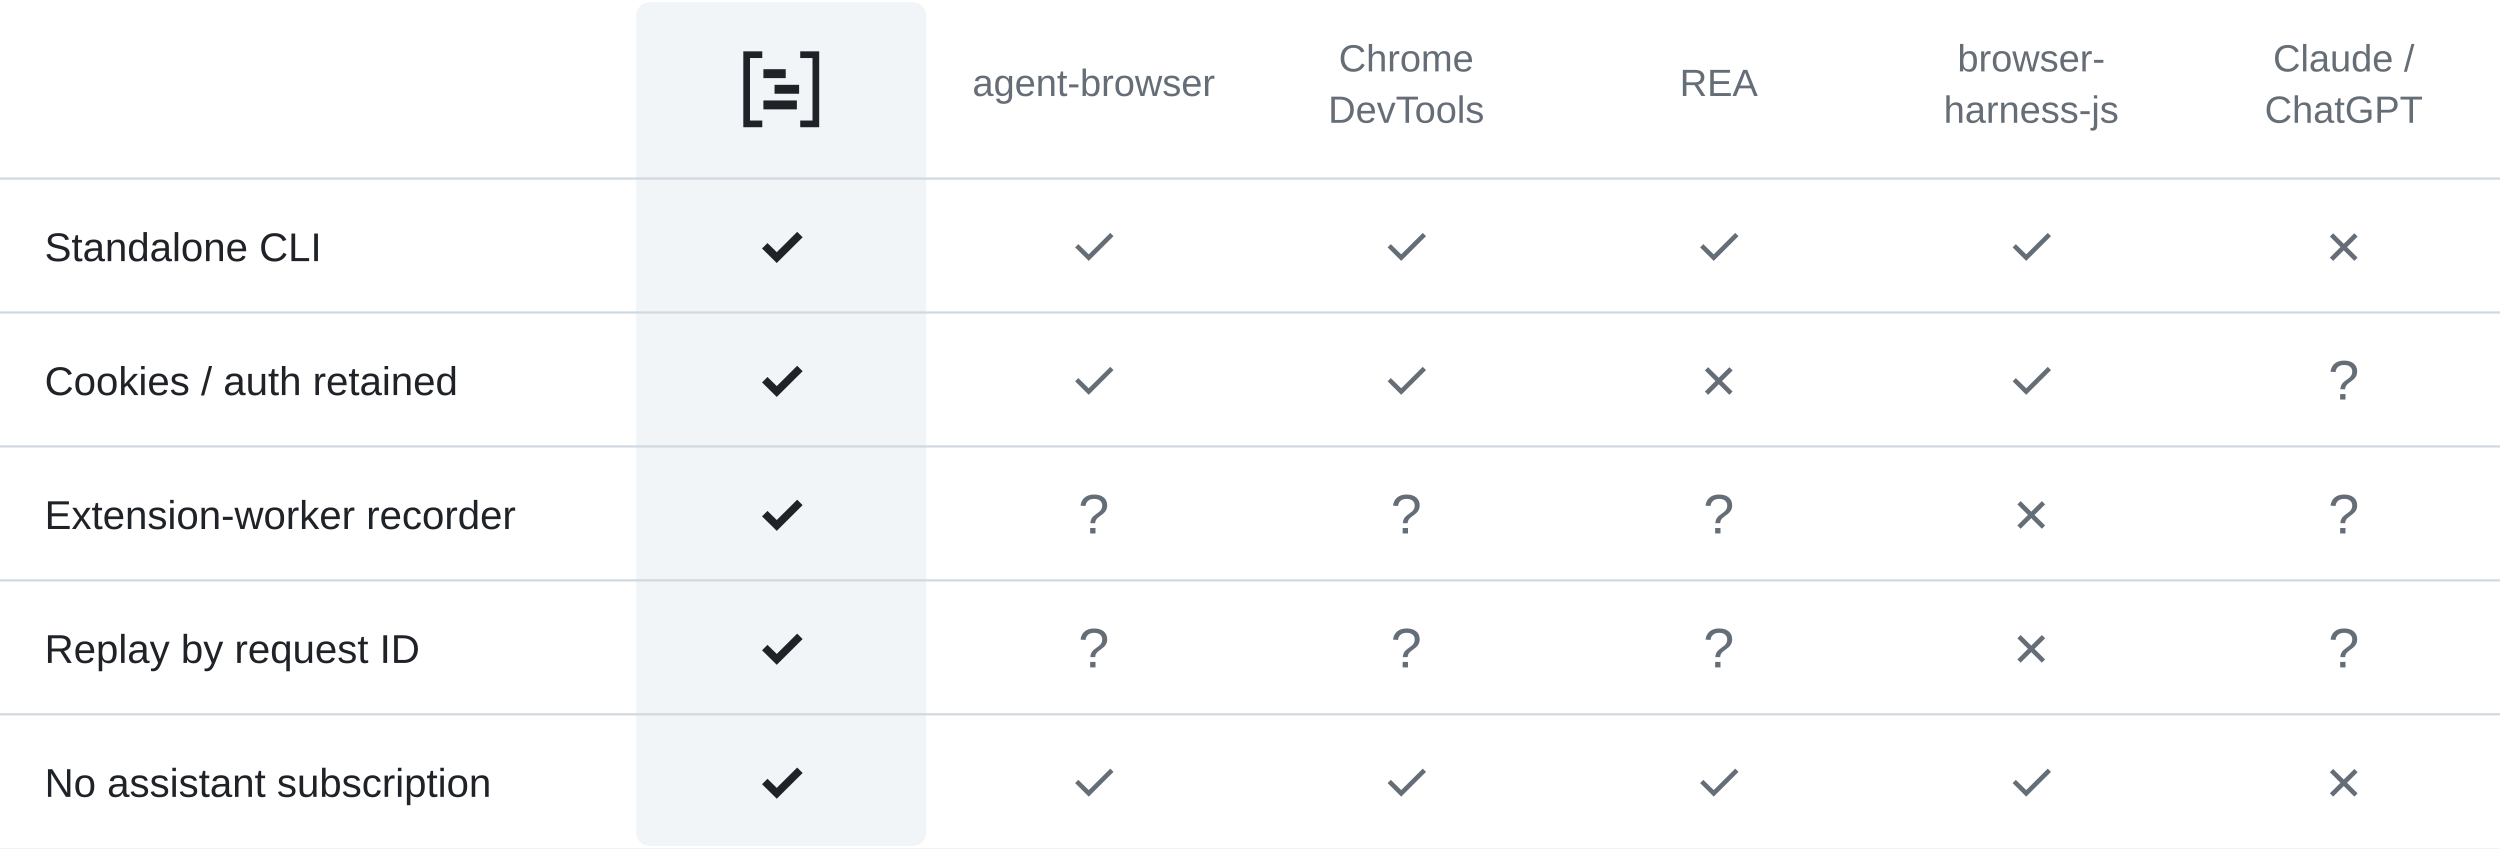
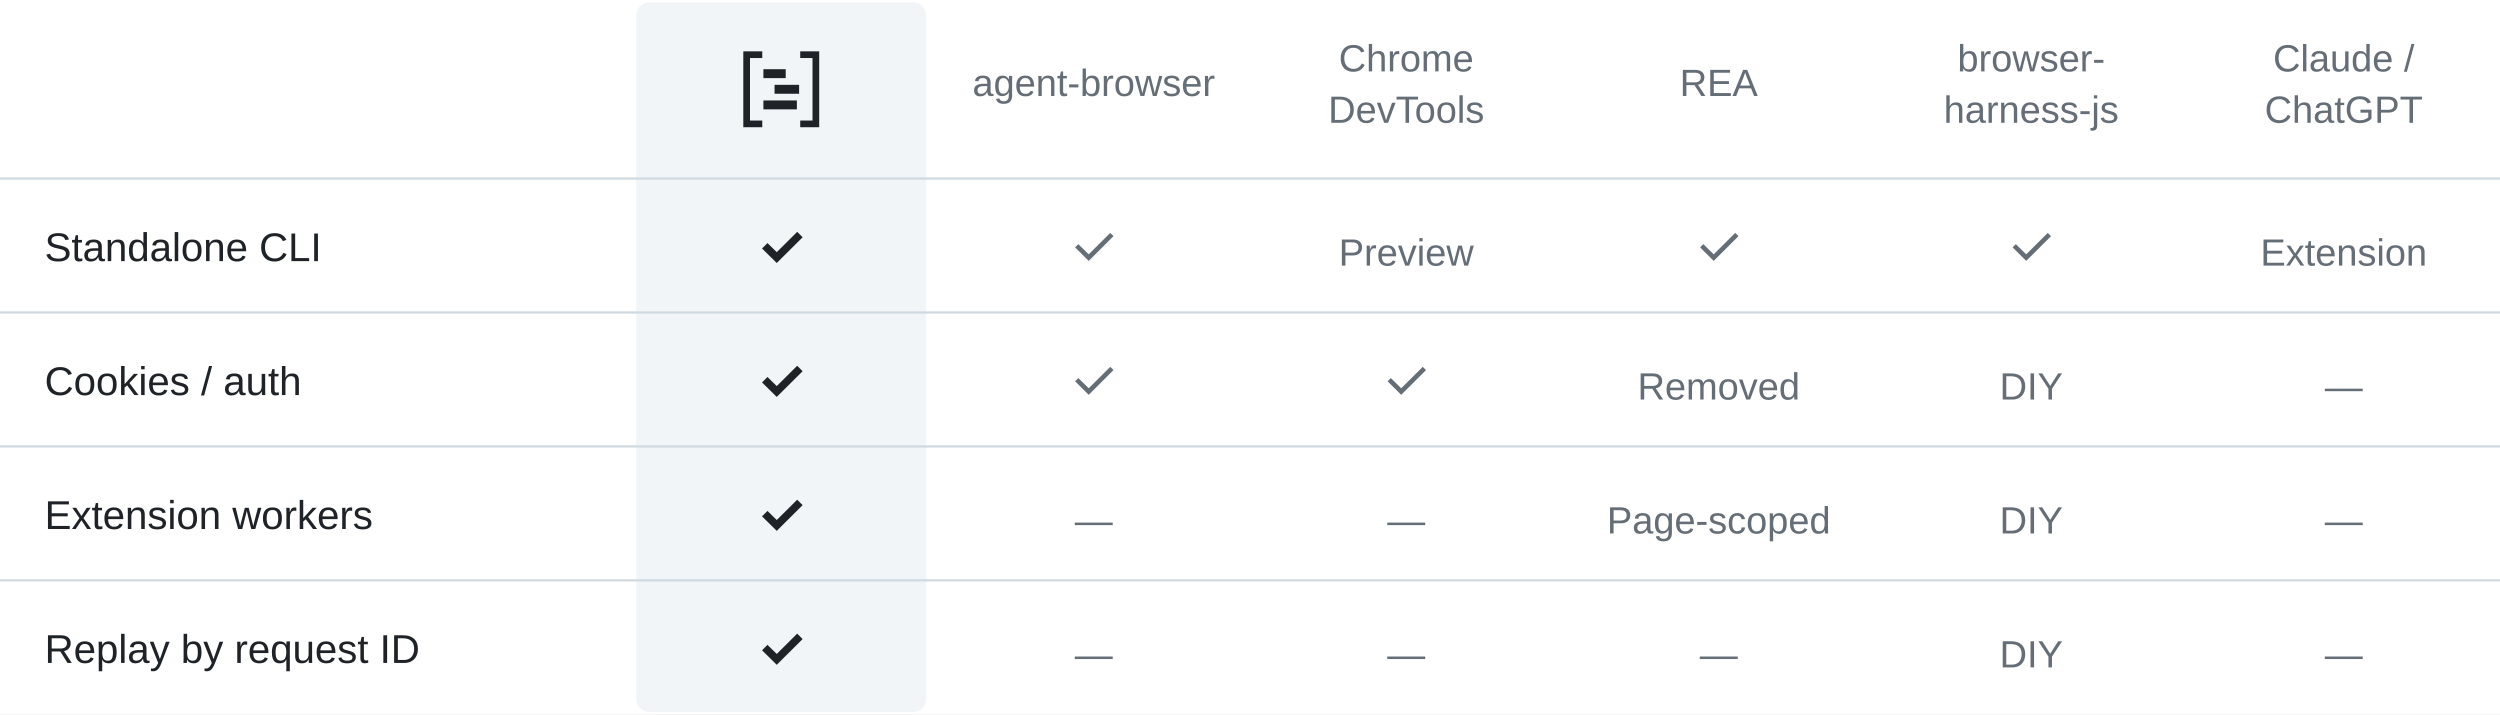
- <svg xmlns="http://www.w3.org/2000/svg" width="1120" height="380" viewBox="0 0 1120 380" role="img" aria-labelledby="title desc">
-   <rect width="1120" height="380" fill="#fff" />
-   <rect x="285" y="1" width="130" height="378" rx="6" fill="#f2f5f8" />
+ <svg xmlns="http://www.w3.org/2000/svg" width="1120" height="320" viewBox="0 0 1120 320" role="img" aria-labelledby="title desc">
+   <rect width="1120" height="320" fill="#fff" />
+   <rect x="285" y="1" width="130" height="318" rx="6" fill="#f2f5f8" />
  <g font-family="-apple-system,BlinkMacSystemFont,Segoe UI,Arial,sans-serif">
    <g transform="translate(330 20) scale(.5)">
      <path d="M23 9H9v62h14M57 9h14v62H57" fill="none" stroke="#1f2328" stroke-width="6" />
      <path d="M24 22h20v8H24zm10 14h22v8H34zM24 50h30v8H24z" fill="#1f2328" />
    </g>
    <text x="490" y="43" fill="#656d76" text-anchor="middle" font-size="17">agent-browser</text>
    <text x="630" y="32" fill="#656d76" text-anchor="middle" font-size="17">Chrome</text>
    <text x="630" y="55" fill="#656d76" text-anchor="middle" font-size="17">DevTools</text>
    <text x="770" y="43" fill="#656d76" text-anchor="middle" font-size="17">REA</text>
    <text x="910" y="32" fill="#656d76" text-anchor="middle" font-size="17">browser-</text>
    <text x="910" y="55" fill="#656d76" text-anchor="middle" font-size="17">harness-js</text>
    <text x="1050" y="32" fill="#656d76" text-anchor="middle" font-size="17">Claude /</text>
    <text x="1050" y="55" fill="#656d76" text-anchor="middle" font-size="17">ChatGPT</text>
    <path d="M0 80H1120" stroke="#d1d9e0" />
    <text x="20" y="117" fill="#1f2328" font-size="18">Standalone CLI</text>
    <text x="350" y="119" fill="#1f2328" text-anchor="middle" font-size="25" font-weight="650">✓</text>
    <text x="490" y="119" fill="#656d76" text-anchor="middle" font-size="25" font-weight="400">✓</text>
-     <text x="630" y="119" fill="#656d76" text-anchor="middle" font-size="25" font-weight="400">✓</text>
+     <text x="630" y="119" fill="#656d76" text-anchor="middle" font-size="17" font-weight="400">Preview</text>
    <text x="770" y="119" fill="#656d76" text-anchor="middle" font-size="25" font-weight="400">✓</text>
    <text x="910" y="119" fill="#656d76" text-anchor="middle" font-size="25" font-weight="400">✓</text>
-     <text x="1050" y="119" fill="#656d76" text-anchor="middle" font-size="25" font-weight="400">✗</text>
+     <text x="1050" y="119" fill="#656d76" text-anchor="middle" font-size="17" font-weight="400">Extension</text>
    <path d="M0 140H1120" stroke="#d1d9e0" />
-     <text x="20" y="177" fill="#1f2328" font-size="18">Cookies / auth retained</text>
+     <text x="20" y="177" fill="#1f2328" font-size="18">Cookies / auth</text>
    <text x="350" y="179" fill="#1f2328" text-anchor="middle" font-size="25" font-weight="650">✓</text>
    <text x="490" y="179" fill="#656d76" text-anchor="middle" font-size="25" font-weight="400">✓</text>
    <text x="630" y="179" fill="#656d76" text-anchor="middle" font-size="25" font-weight="400">✓</text>
-     <text x="770" y="179" fill="#656d76" text-anchor="middle" font-size="25" font-weight="400">✗</text>
-     <text x="910" y="179" fill="#656d76" text-anchor="middle" font-size="25" font-weight="400">✓</text>
-     <text x="1050" y="179" fill="#656d76" text-anchor="middle" font-size="25" font-weight="400">?</text>
+     <text x="770" y="179" fill="#656d76" text-anchor="middle" font-size="17" font-weight="400">Removed</text>
+     <text x="910" y="179" fill="#656d76" text-anchor="middle" font-size="17" font-weight="400">DIY</text>
+     <text x="1050" y="179" fill="#656d76" text-anchor="middle" font-size="17" font-weight="400">—</text>
    <path d="M0 200H1120" stroke="#d1d9e0" />
-     <text x="20" y="237" fill="#1f2328" font-size="18">Extension-worker recorder</text>
+     <text x="20" y="237" fill="#1f2328" font-size="18">Extension workers</text>
    <text x="350" y="239" fill="#1f2328" text-anchor="middle" font-size="25" font-weight="650">✓</text>
-     <text x="490" y="239" fill="#656d76" text-anchor="middle" font-size="25" font-weight="400">?</text>
-     <text x="630" y="239" fill="#656d76" text-anchor="middle" font-size="25" font-weight="400">?</text>
-     <text x="770" y="239" fill="#656d76" text-anchor="middle" font-size="25" font-weight="400">?</text>
-     <text x="910" y="239" fill="#656d76" text-anchor="middle" font-size="25" font-weight="400">✗</text>
-     <text x="1050" y="239" fill="#656d76" text-anchor="middle" font-size="25" font-weight="400">?</text>
+     <text x="490" y="239" fill="#656d76" text-anchor="middle" font-size="17" font-weight="400">—</text>
+     <text x="630" y="239" fill="#656d76" text-anchor="middle" font-size="17" font-weight="400">—</text>
+     <text x="770" y="239" fill="#656d76" text-anchor="middle" font-size="17" font-weight="400">Page-scoped</text>
+     <text x="910" y="239" fill="#656d76" text-anchor="middle" font-size="17" font-weight="400">DIY</text>
+     <text x="1050" y="239" fill="#656d76" text-anchor="middle" font-size="17" font-weight="400">—</text>
    <path d="M0 260H1120" stroke="#d1d9e0" />
    <text x="20" y="297" fill="#1f2328" font-size="18">Replay by request ID</text>
    <text x="350" y="299" fill="#1f2328" text-anchor="middle" font-size="25" font-weight="650">✓</text>
-     <text x="490" y="299" fill="#656d76" text-anchor="middle" font-size="25" font-weight="400">?</text>
-     <text x="630" y="299" fill="#656d76" text-anchor="middle" font-size="25" font-weight="400">?</text>
-     <text x="770" y="299" fill="#656d76" text-anchor="middle" font-size="25" font-weight="400">?</text>
-     <text x="910" y="299" fill="#656d76" text-anchor="middle" font-size="25" font-weight="400">✗</text>
-     <text x="1050" y="299" fill="#656d76" text-anchor="middle" font-size="25" font-weight="400">?</text>
-     <path d="M0 320H1120" stroke="#d1d9e0" />
-     <text x="20" y="357" fill="#1f2328" font-size="18">No assistant subscription</text>
-     <text x="350" y="359" fill="#1f2328" text-anchor="middle" font-size="25" font-weight="650">✓</text>
-     <text x="490" y="359" fill="#656d76" text-anchor="middle" font-size="25" font-weight="400">✓</text>
-     <text x="630" y="359" fill="#656d76" text-anchor="middle" font-size="25" font-weight="400">✓</text>
-     <text x="770" y="359" fill="#656d76" text-anchor="middle" font-size="25" font-weight="400">✓</text>
-     <text x="910" y="359" fill="#656d76" text-anchor="middle" font-size="25" font-weight="400">✓</text>
-     <text x="1050" y="359" fill="#656d76" text-anchor="middle" font-size="25" font-weight="400">✗</text>
+     <text x="490" y="299" fill="#656d76" text-anchor="middle" font-size="17" font-weight="400">—</text>
+     <text x="630" y="299" fill="#656d76" text-anchor="middle" font-size="17" font-weight="400">—</text>
+     <text x="770" y="299" fill="#656d76" text-anchor="middle" font-size="17" font-weight="400">—</text>
+     <text x="910" y="299" fill="#656d76" text-anchor="middle" font-size="17" font-weight="400">DIY</text>
+     <text x="1050" y="299" fill="#656d76" text-anchor="middle" font-size="17" font-weight="400">—</text>
  </g>
</svg>
